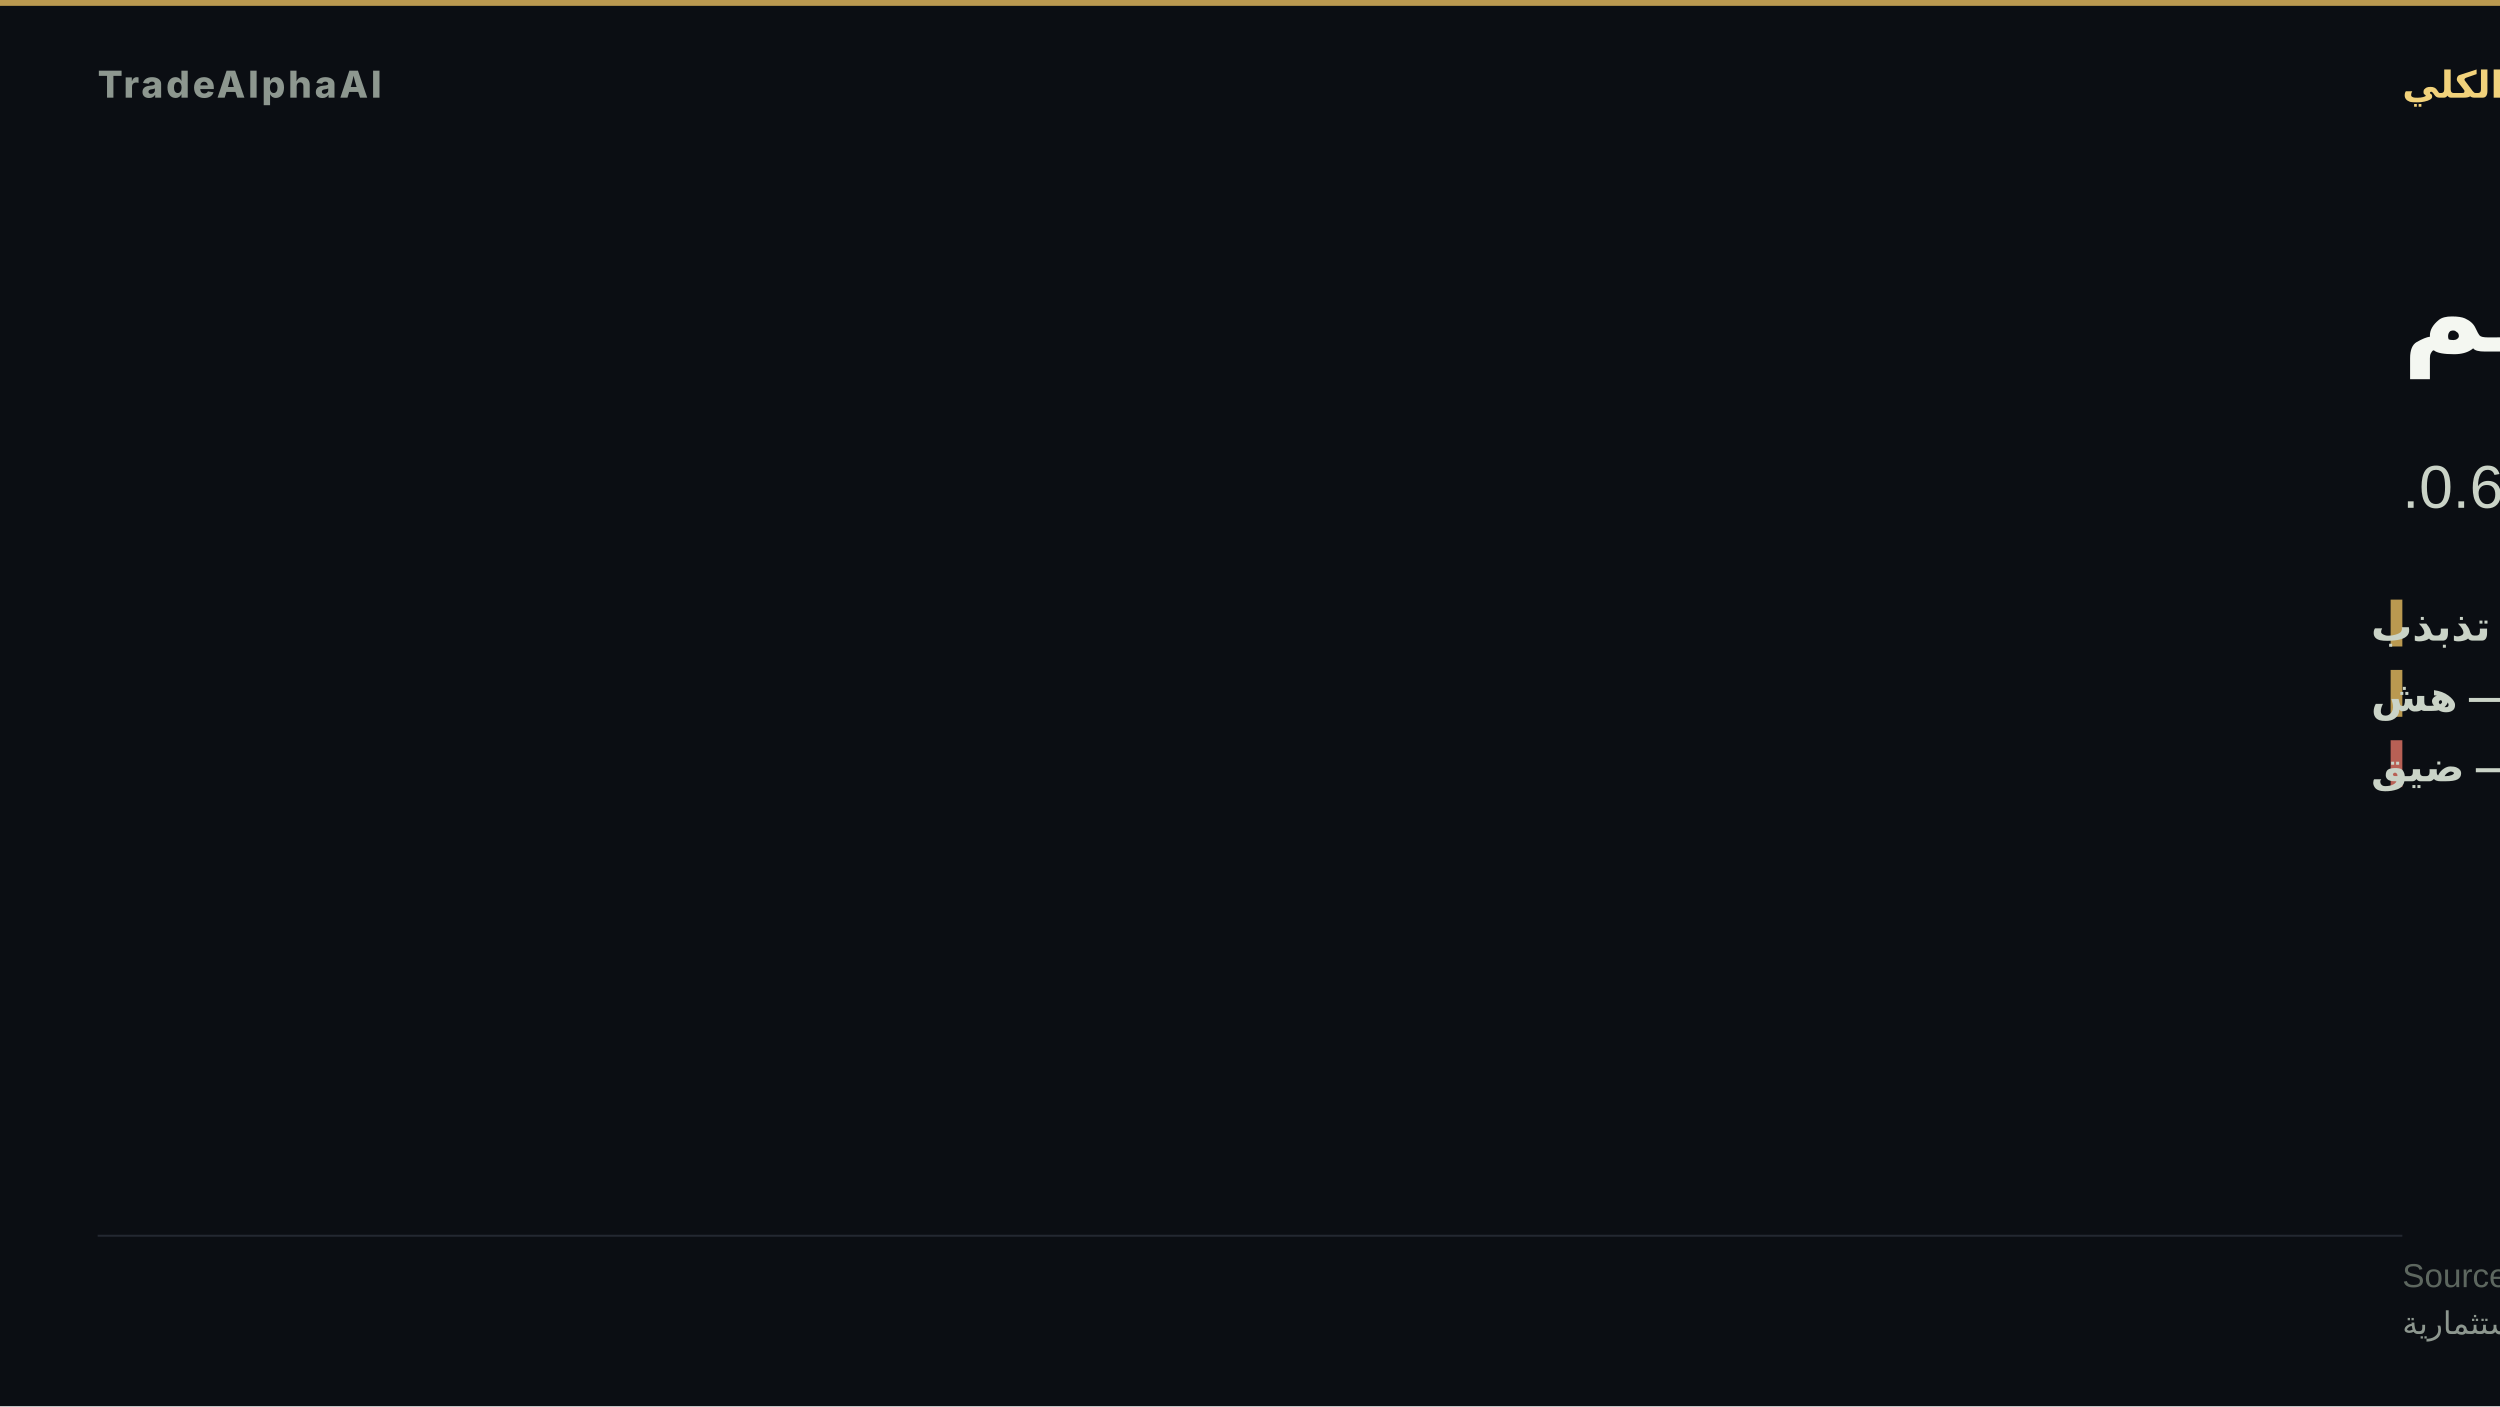
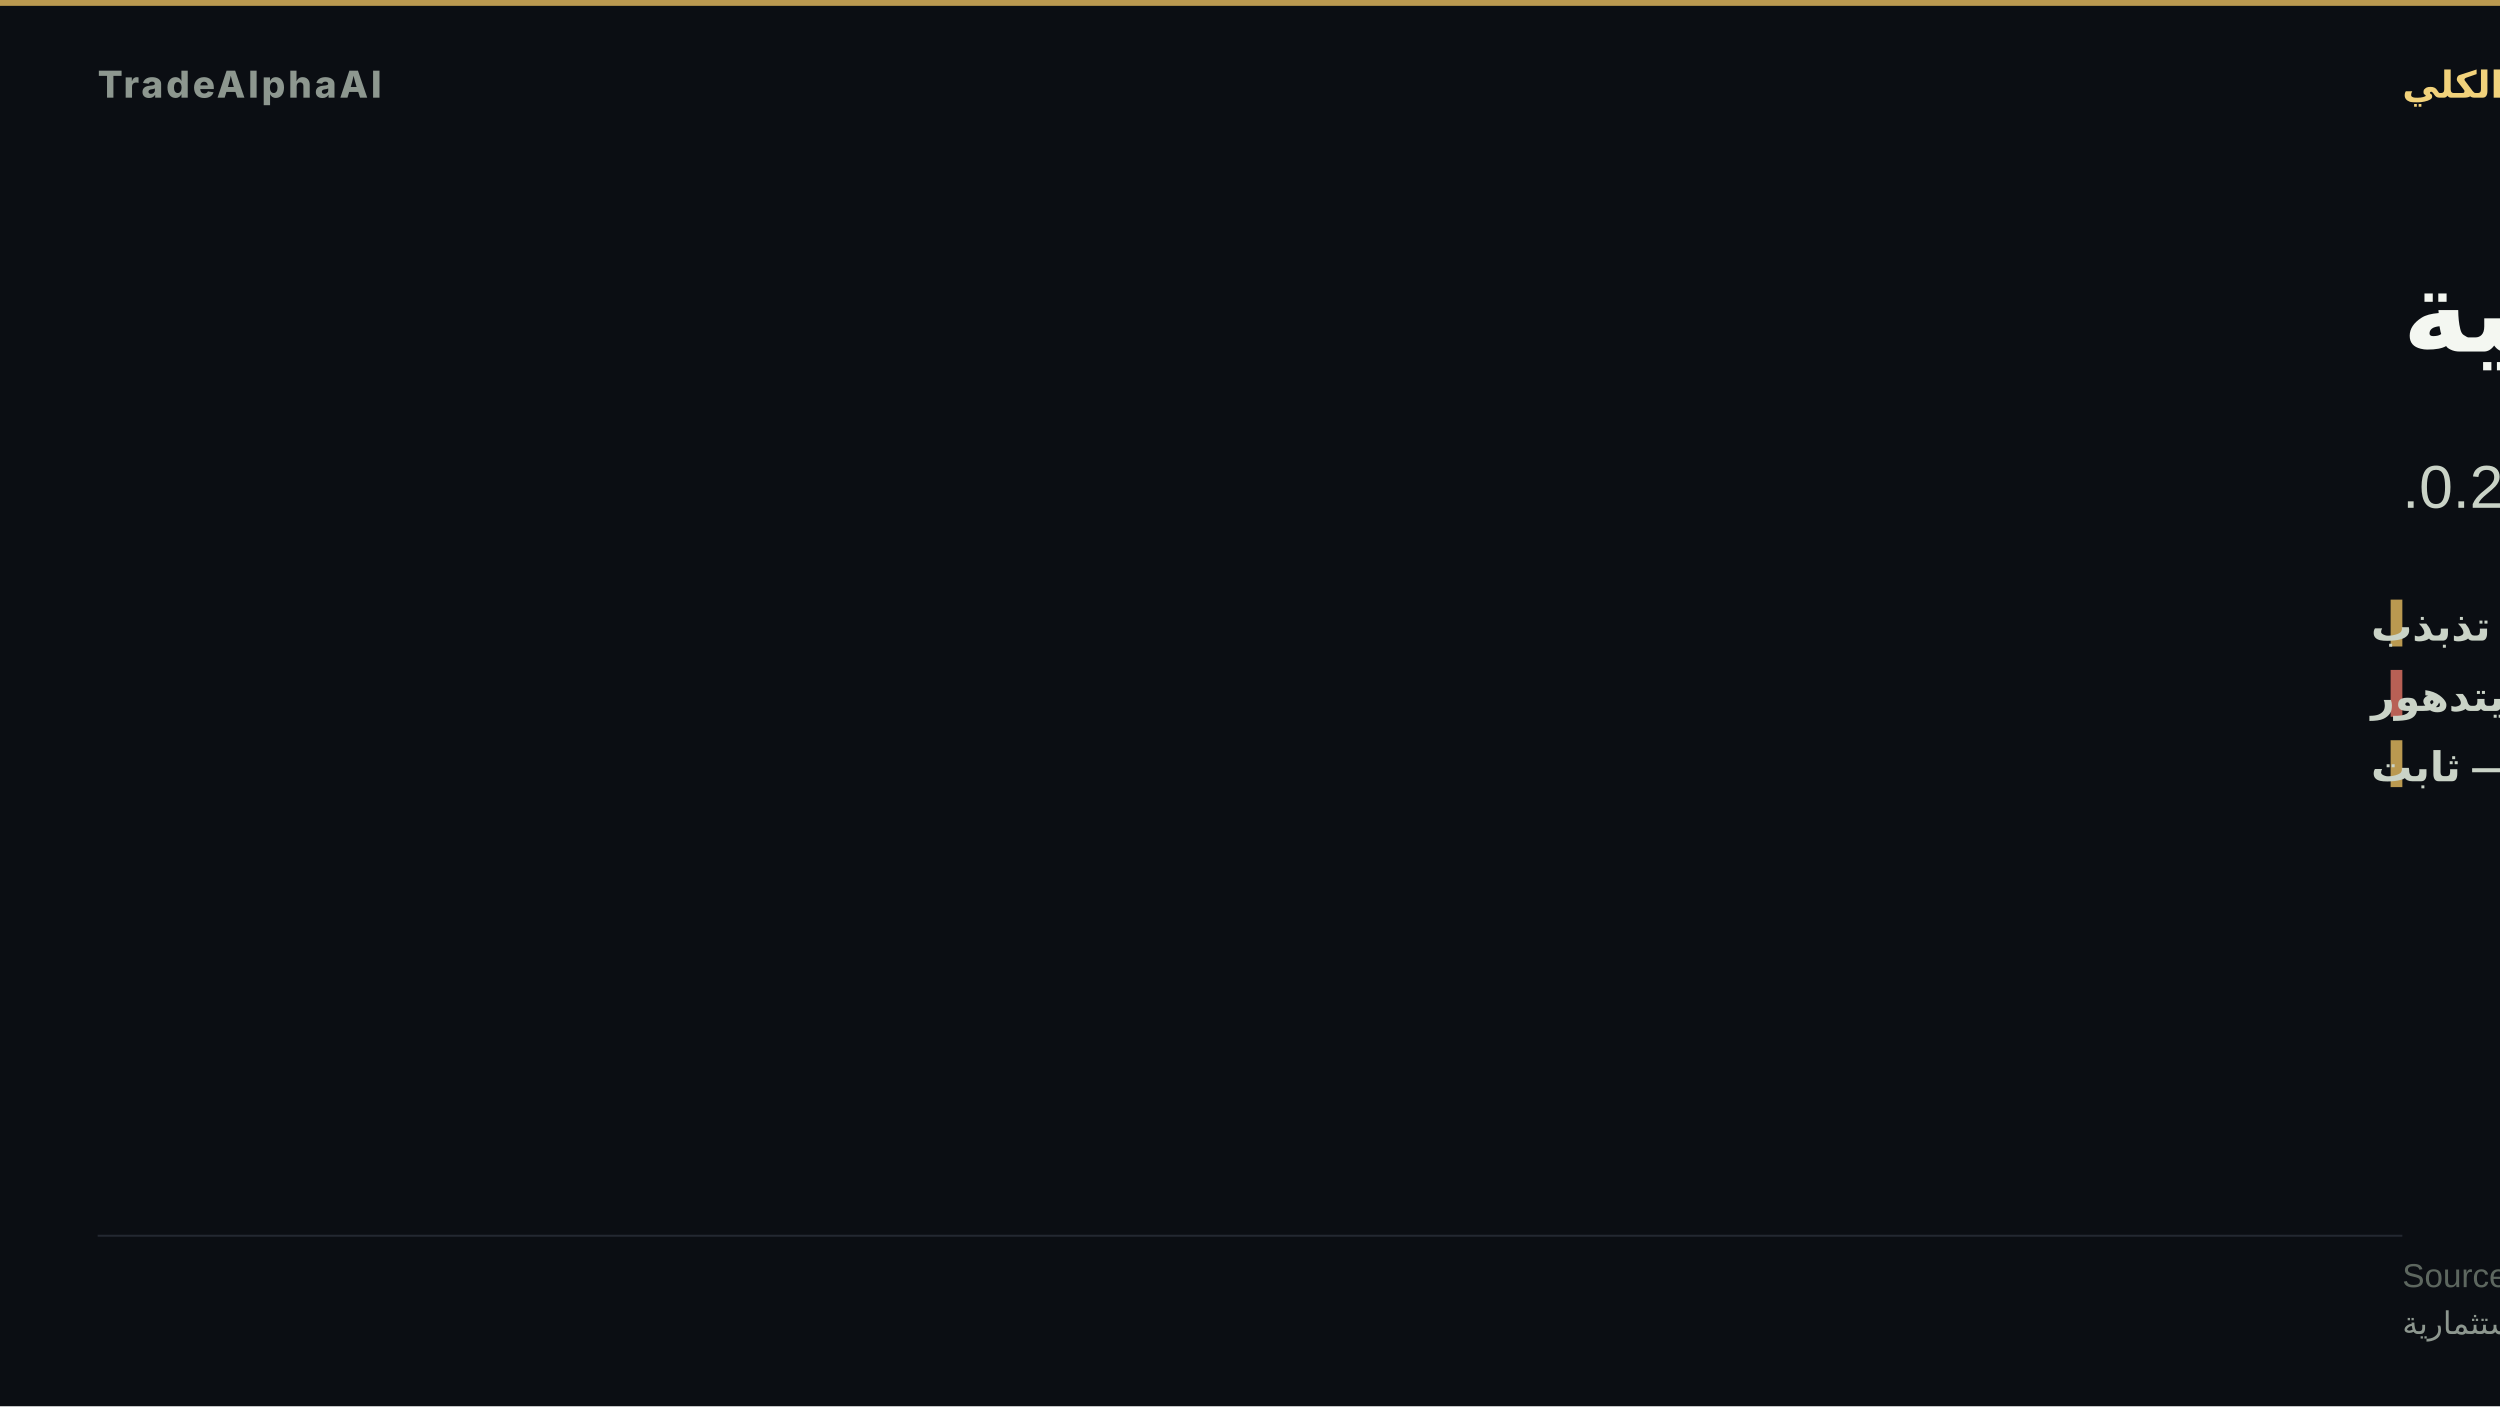
- <svg xmlns="http://www.w3.org/2000/svg" width="1280" height="720" viewBox="0 0 1280 720" role="img" aria-label="تمركز نمو مزدحم">
+ <svg xmlns="http://www.w3.org/2000/svg" width="1280" height="720" viewBox="0 0 1280 720" role="img" aria-label="هشاشة كلية">
  <rect width="1280" height="720" fill="#0b0e13" />
  <rect x="0" y="0" width="1280" height="3" fill="#d8b15a" opacity="0.85" />
  <text x="50" y="50" font-family="'Inter','Segoe UI','Helvetica Neue',Arial,sans-serif" font-size="19" font-weight="800" letter-spacing="1.5" fill="#8d978f" text-anchor="start">TradeAlphaAI</text>
  <text x="1230" y="50" font-family="'Tajawal','Cairo','Segoe UI',Arial,sans-serif" font-size="19" font-weight="700" letter-spacing="0" fill="#f2d27b" text-anchor="end" direction="rtl">النظام الكلي</text>
-   <text x="1230" y="180" font-family="'Tajawal','Cairo','Segoe UI',Arial,sans-serif" font-size="58" font-weight="800" fill="#f4f7f1" text-anchor="end" direction="rtl">تمركز نمو مزدحم</text>
-   <text x="1230" y="260" font-family="'Tajawal','Cairo','Segoe UI',Arial,sans-serif" font-size="31" font-weight="500" fill="#cad3c7" text-anchor="end" direction="rtl">سيولة امتصاص تذبذب · استقرار هش · اتساق 0.6.</text>
+   <text x="1230" y="180" font-family="'Tajawal','Cairo','Segoe UI',Arial,sans-serif" font-size="58" font-weight="800" fill="#f4f7f1" text-anchor="end" direction="rtl">هشاشة كلية</text>
+   <text x="1230" y="260" font-family="'Tajawal','Cairo','Segoe UI',Arial,sans-serif" font-size="31" font-weight="500" fill="#cad3c7" text-anchor="end" direction="rtl">سيولة امتصاص تذبذب · استقرار يتدهور · اتساق 0.2.</text>
  <rect x="1224" y="307" width="6" height="24" fill="#d8b15a" opacity="0.85" />
  <text x="1214" y="328" font-family="'Tajawal','Cairo','Segoe UI',Arial,sans-serif" font-size="21" font-weight="600" fill="#cad3c7" text-anchor="end" direction="rtl">السيولة — امتصاص تذبذب</text>
-   <rect x="1224" y="343" width="6" height="24" fill="#d8b15a" opacity="0.85" />
-   <text x="1214" y="364" font-family="'Tajawal','Cairo','Segoe UI',Arial,sans-serif" font-size="21" font-weight="600" fill="#cad3c7" text-anchor="end" direction="rtl">الاستقرار — هش</text>
-   <rect x="1224" y="379" width="6" height="24" fill="#d66e60" opacity="0.85" />
-   <text x="1214" y="400" font-family="'Tajawal','Cairo','Segoe UI',Arial,sans-serif" font-size="21" font-weight="600" fill="#cad3c7" text-anchor="end" direction="rtl">الاتساع — ضيق</text>
+   <rect x="1224" y="343" width="6" height="24" fill="#d66e60" opacity="0.85" />
+   <text x="1214" y="364" font-family="'Tajawal','Cairo','Segoe UI',Arial,sans-serif" font-size="21" font-weight="600" fill="#cad3c7" text-anchor="end" direction="rtl">الاستقرار — يتدهور</text>
+   <rect x="1224" y="379" width="6" height="24" fill="#d8b15a" opacity="0.85" />
+   <text x="1214" y="400" font-family="'Tajawal','Cairo','Segoe UI',Arial,sans-serif" font-size="21" font-weight="600" fill="#cad3c7" text-anchor="end" direction="rtl">الاتساع — ثابت</text>
  <rect x="50" y="632.2" width="1180" height="1" fill="rgba(148,163,184,0.18)" />
  <text x="1230" y="659" font-family="'Tajawal','Cairo','Segoe UI',Arial,sans-serif" font-size="17" fill="#5d675f" text-anchor="end" direction="rtl">Source: TradeAlphaAI macro-reactions + liquidity-regime artifacts</text>
  <text x="1230" y="683" font-family="'Tajawal','Cairo','Segoe UI',Arial,sans-serif" font-size="16" fill="#8d978f" text-anchor="end" direction="rtl">استخبارات سوق تعليمية — ليست نصيحة استثمارية</text>
</svg>
